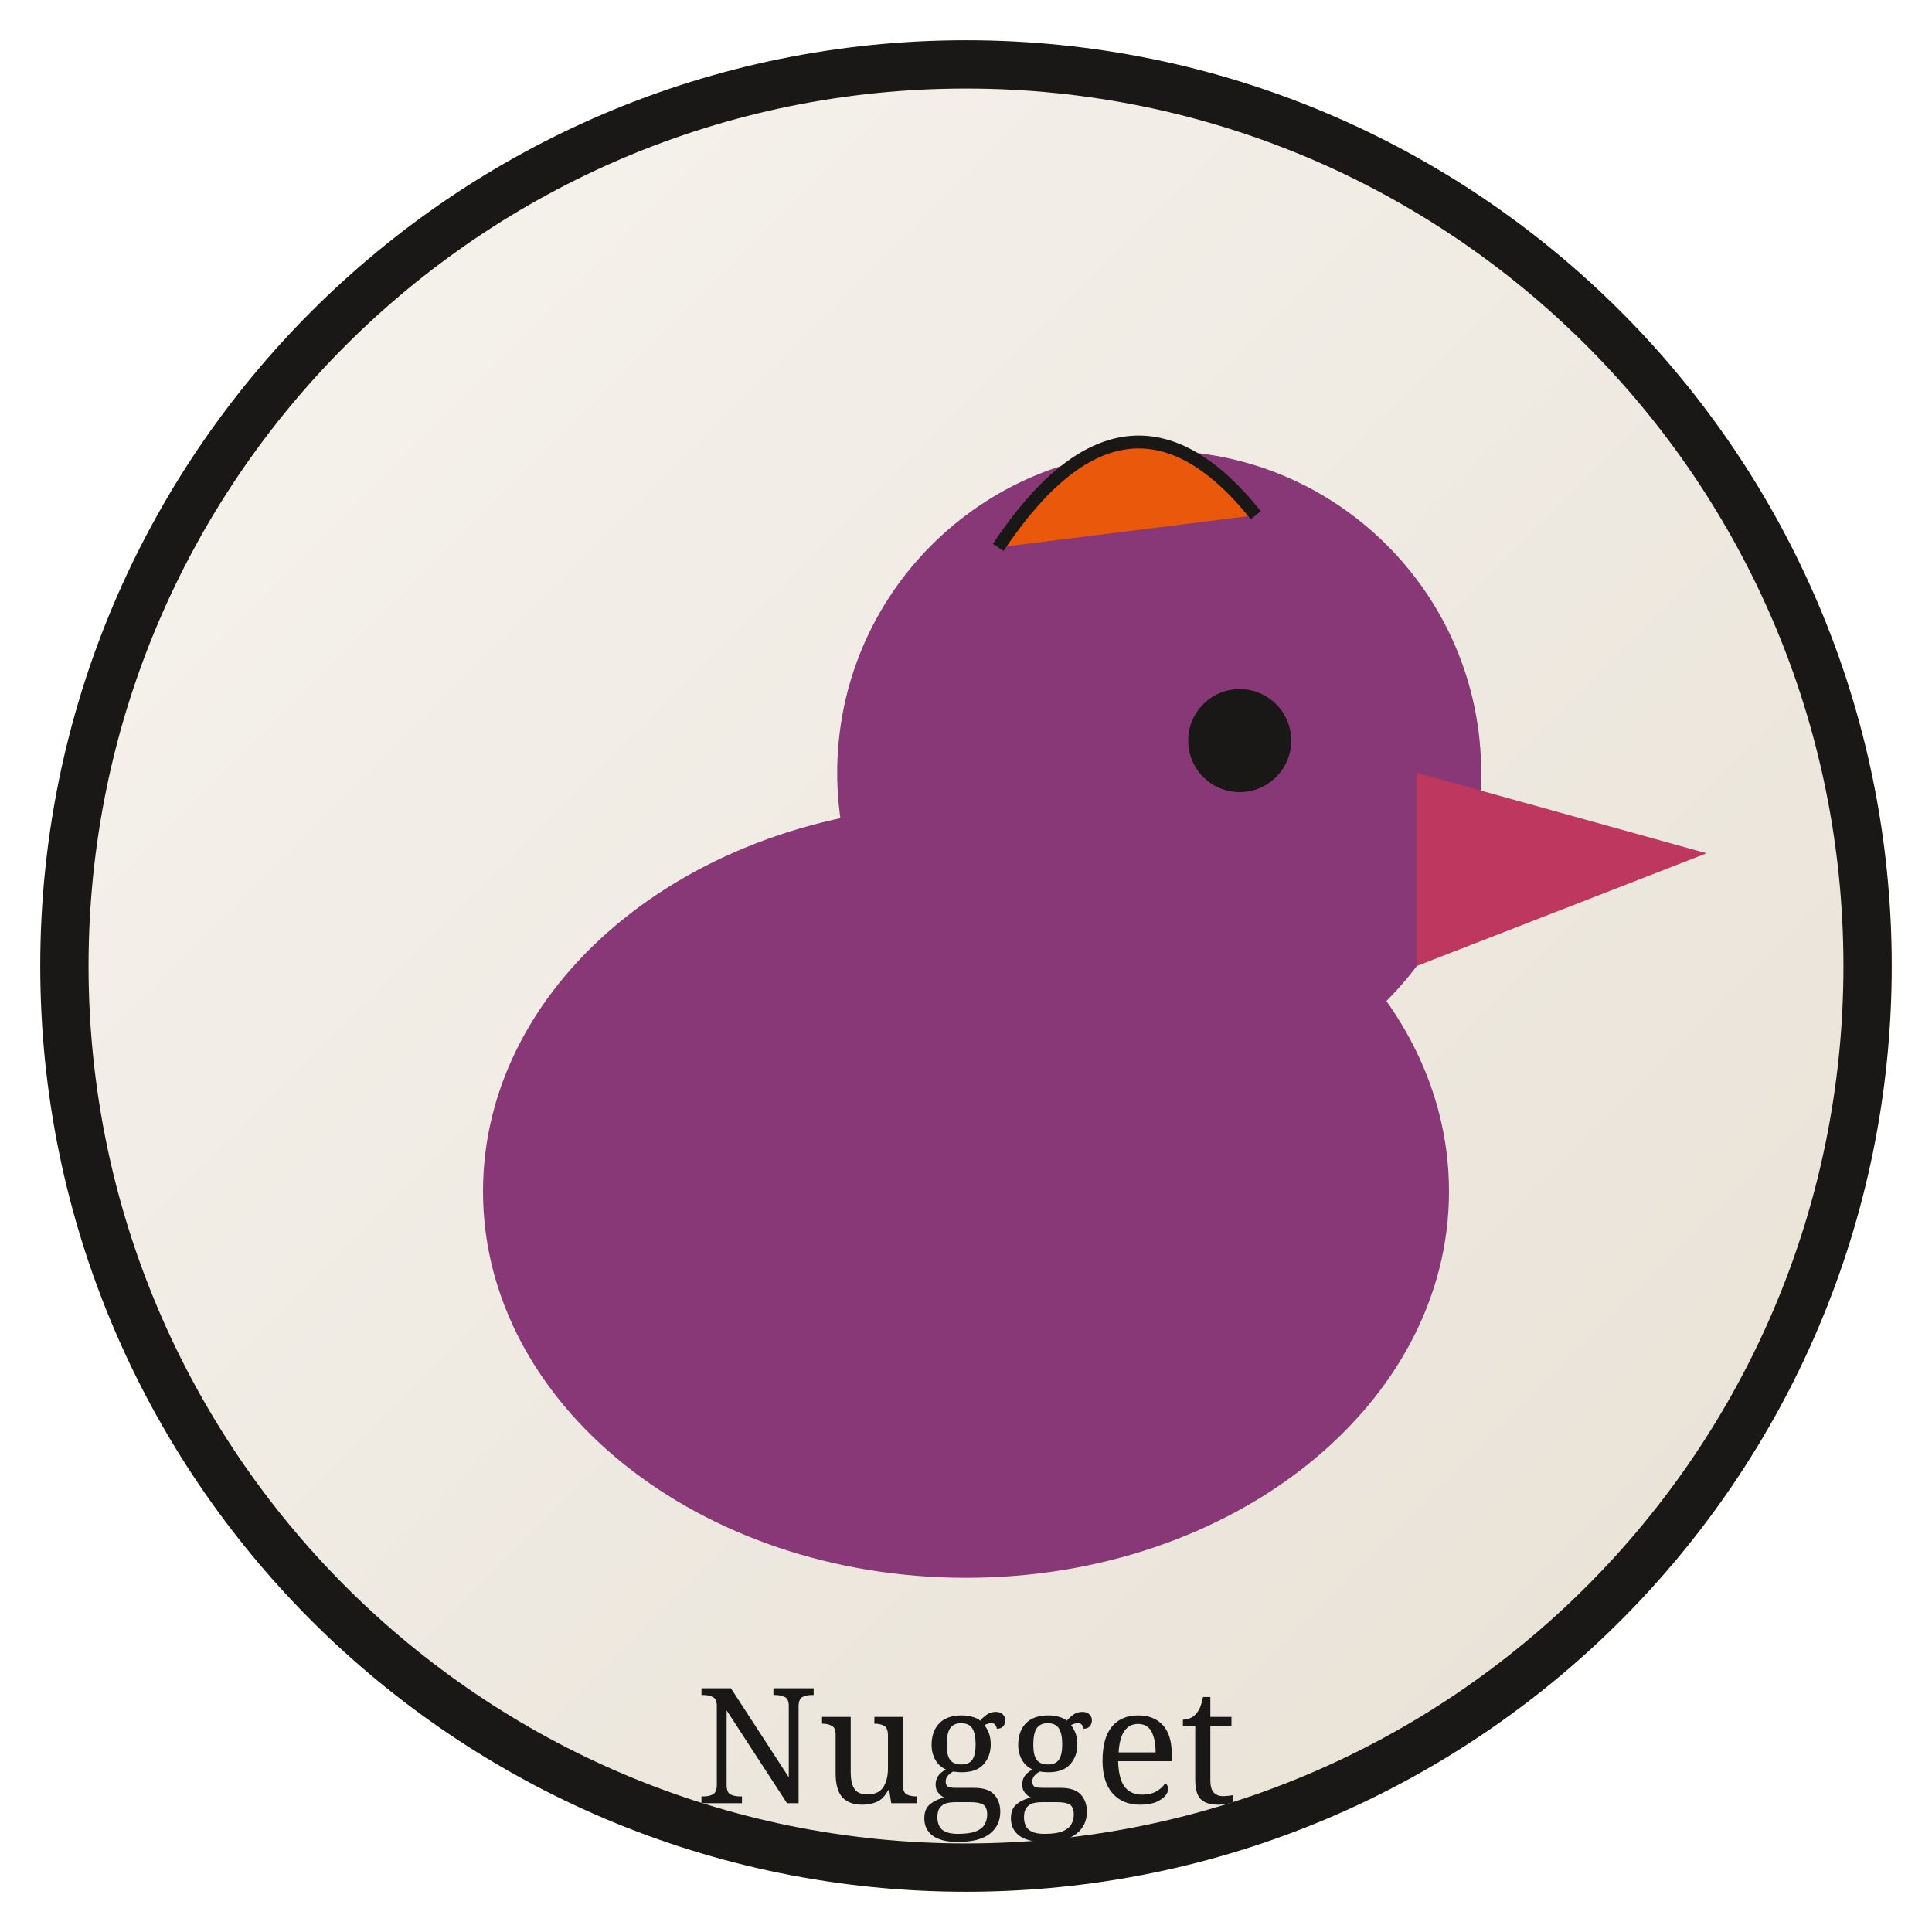
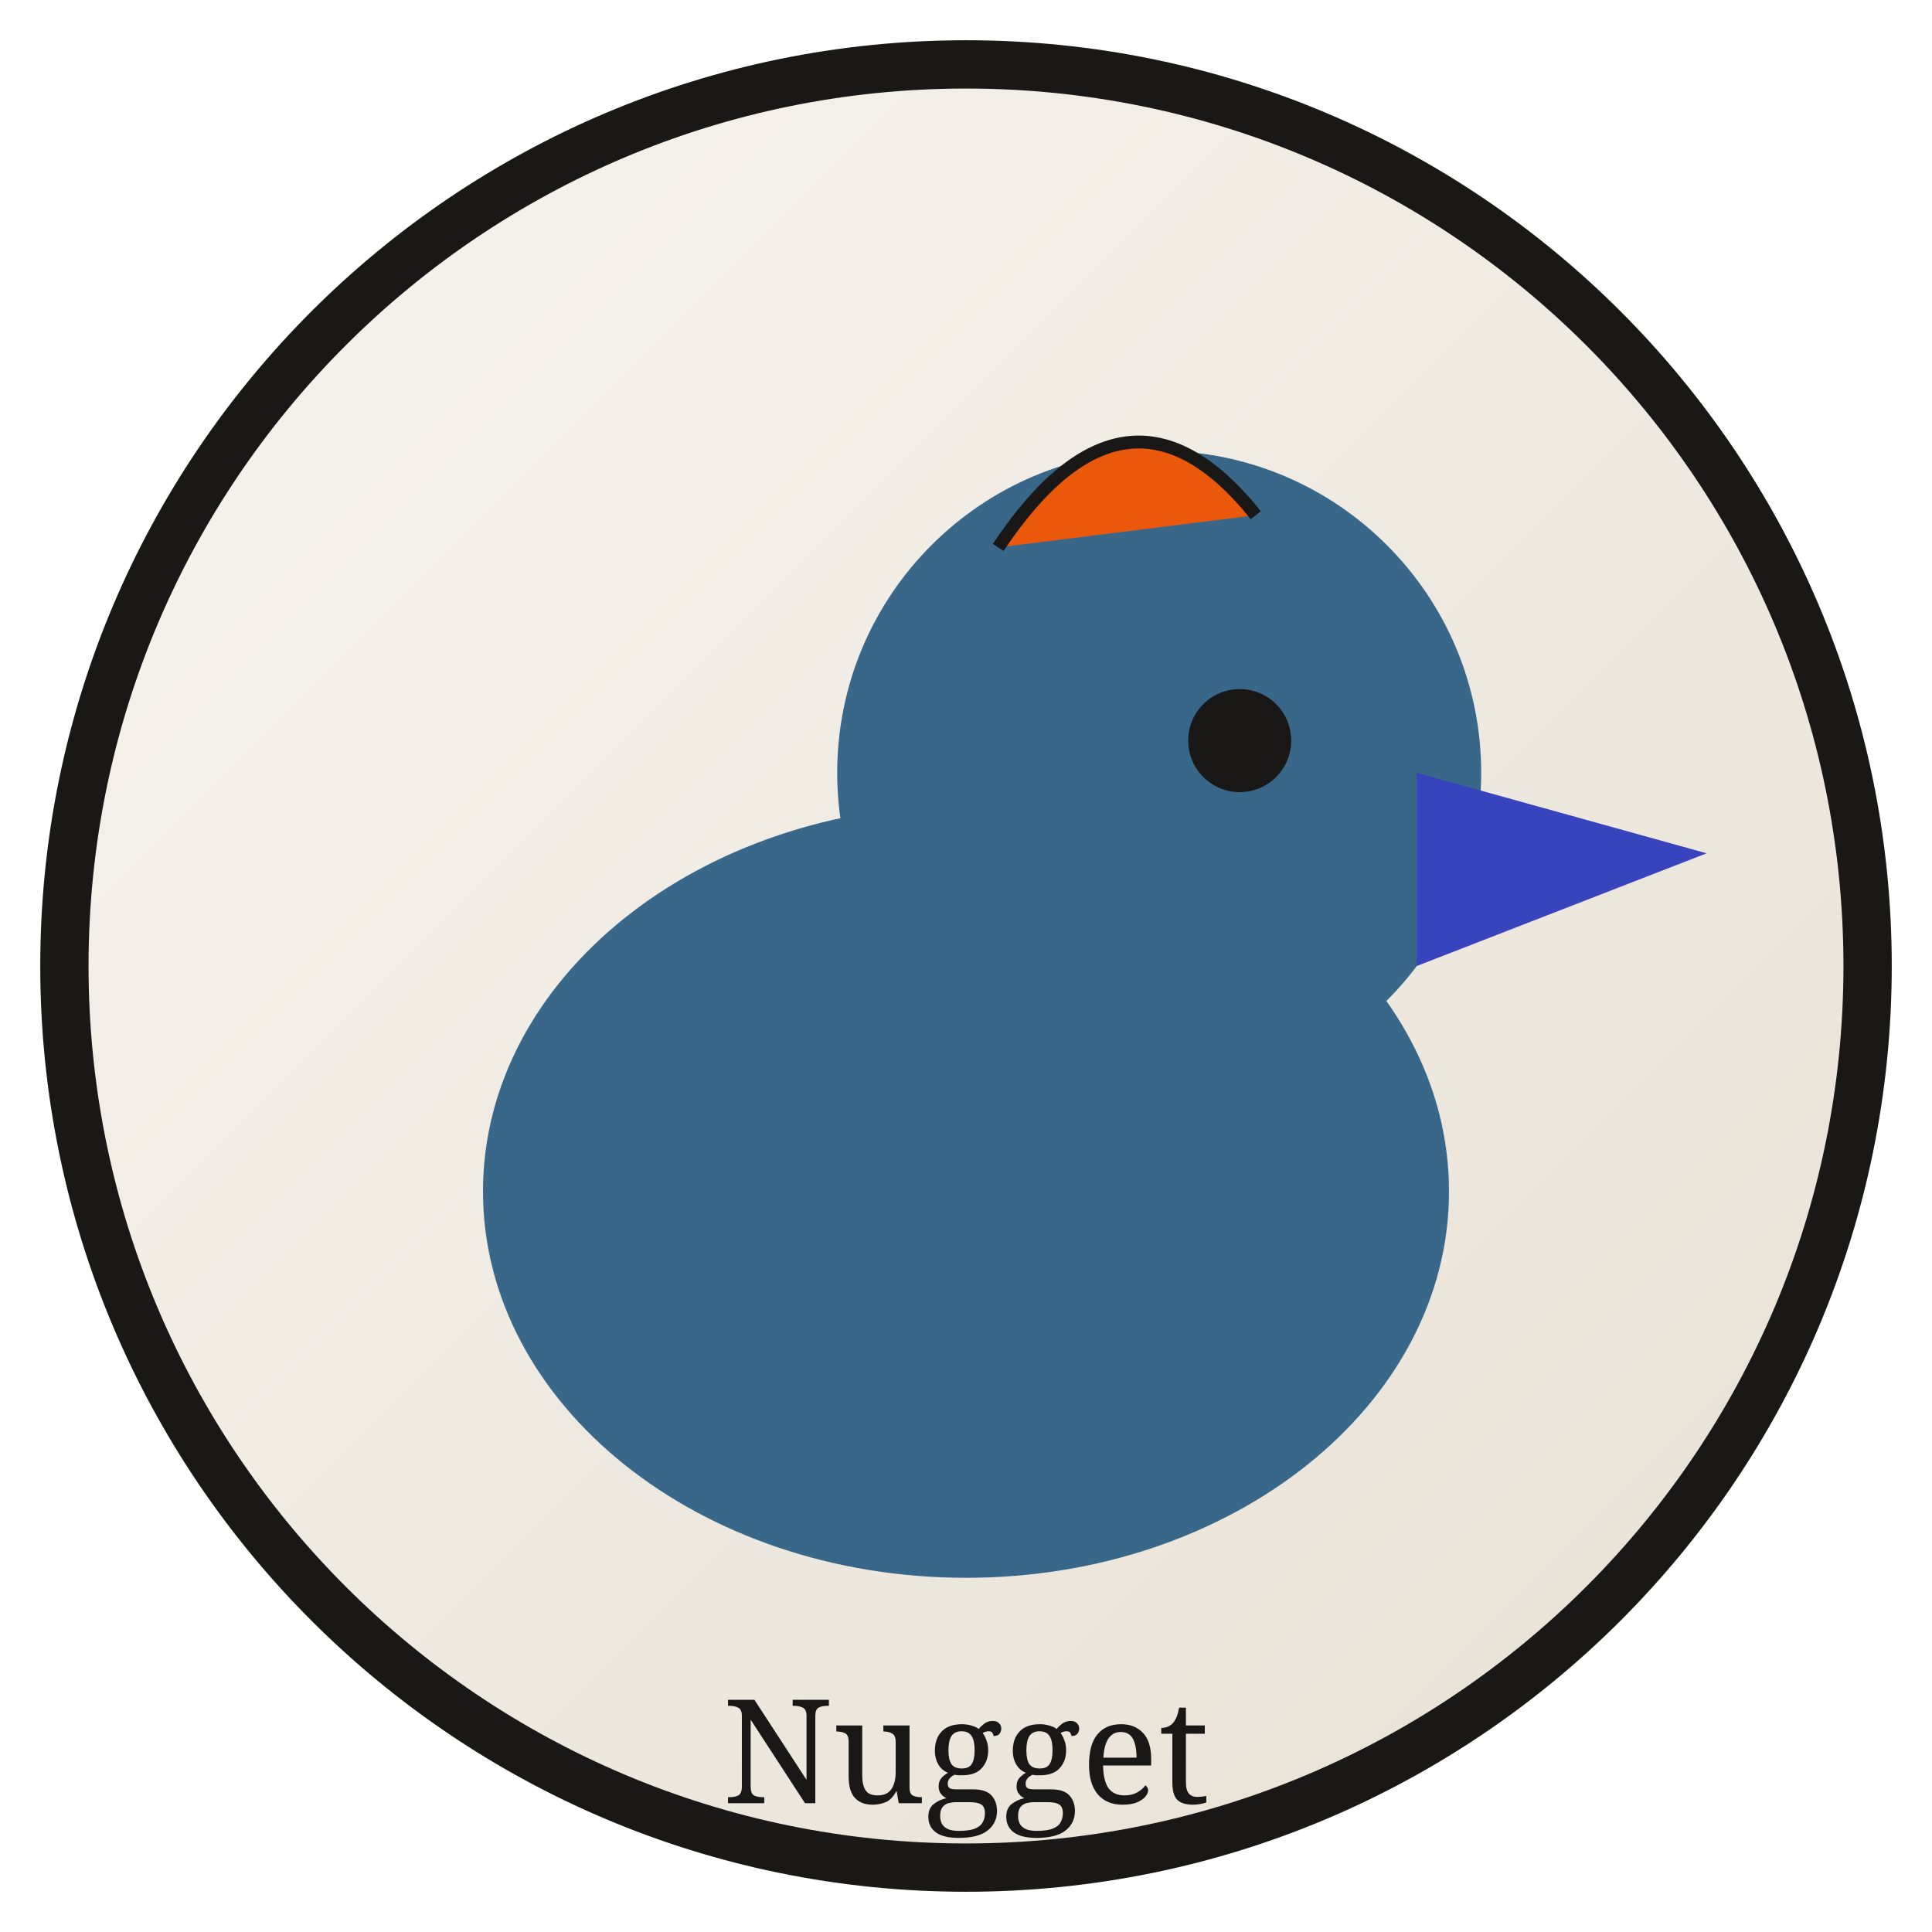
<svg xmlns="http://www.w3.org/2000/svg" viewBox="0 0 120 120" role="img" aria-label="Nugget">
  <defs>
    <linearGradient id="bg-nugget" x1="0" y1="0" x2="1" y2="1">
      <stop offset="0%" stop-color="#f7f4ef" />
      <stop offset="100%" stop-color="#e7e0d4" />
    </linearGradient>
  </defs>
  <circle cx="60" cy="60" r="56" fill="url(#bg-nugget)" stroke="#1a1816" stroke-width="3" />
-   <ellipse cx="60" cy="74" rx="30" ry="24" fill="#893877" />
-   <circle cx="72" cy="48" r="20" fill="#893877" />
-   <polygon points="88,48 106,53 88,60" fill="#bd375f" />
+   <ellipse cx="60" cy="74" rx="30" ry="24" fill="#386789" />
+   <circle cx="72" cy="48" r="20" fill="#386789" />
+   <polygon points="88,48 106,53 88,60" fill="#3744bd" />
  <circle cx="77" cy="46" r="3.2" fill="#1a1816" />
  <path d="M62 34 Q70 22 78 32" fill="#ea580c" stroke="#1a1816" stroke-width="0.8" />
-   <text x="60" y="112" text-anchor="middle" font-family="Georgia,serif" font-size="10" fill="#1a1816">Nugget</text>
+   <text x="60" y="112" text-anchor="middle" font-family="Georgia,serif" font-size="9" fill="#1a1816">Nugget</text>
</svg>
